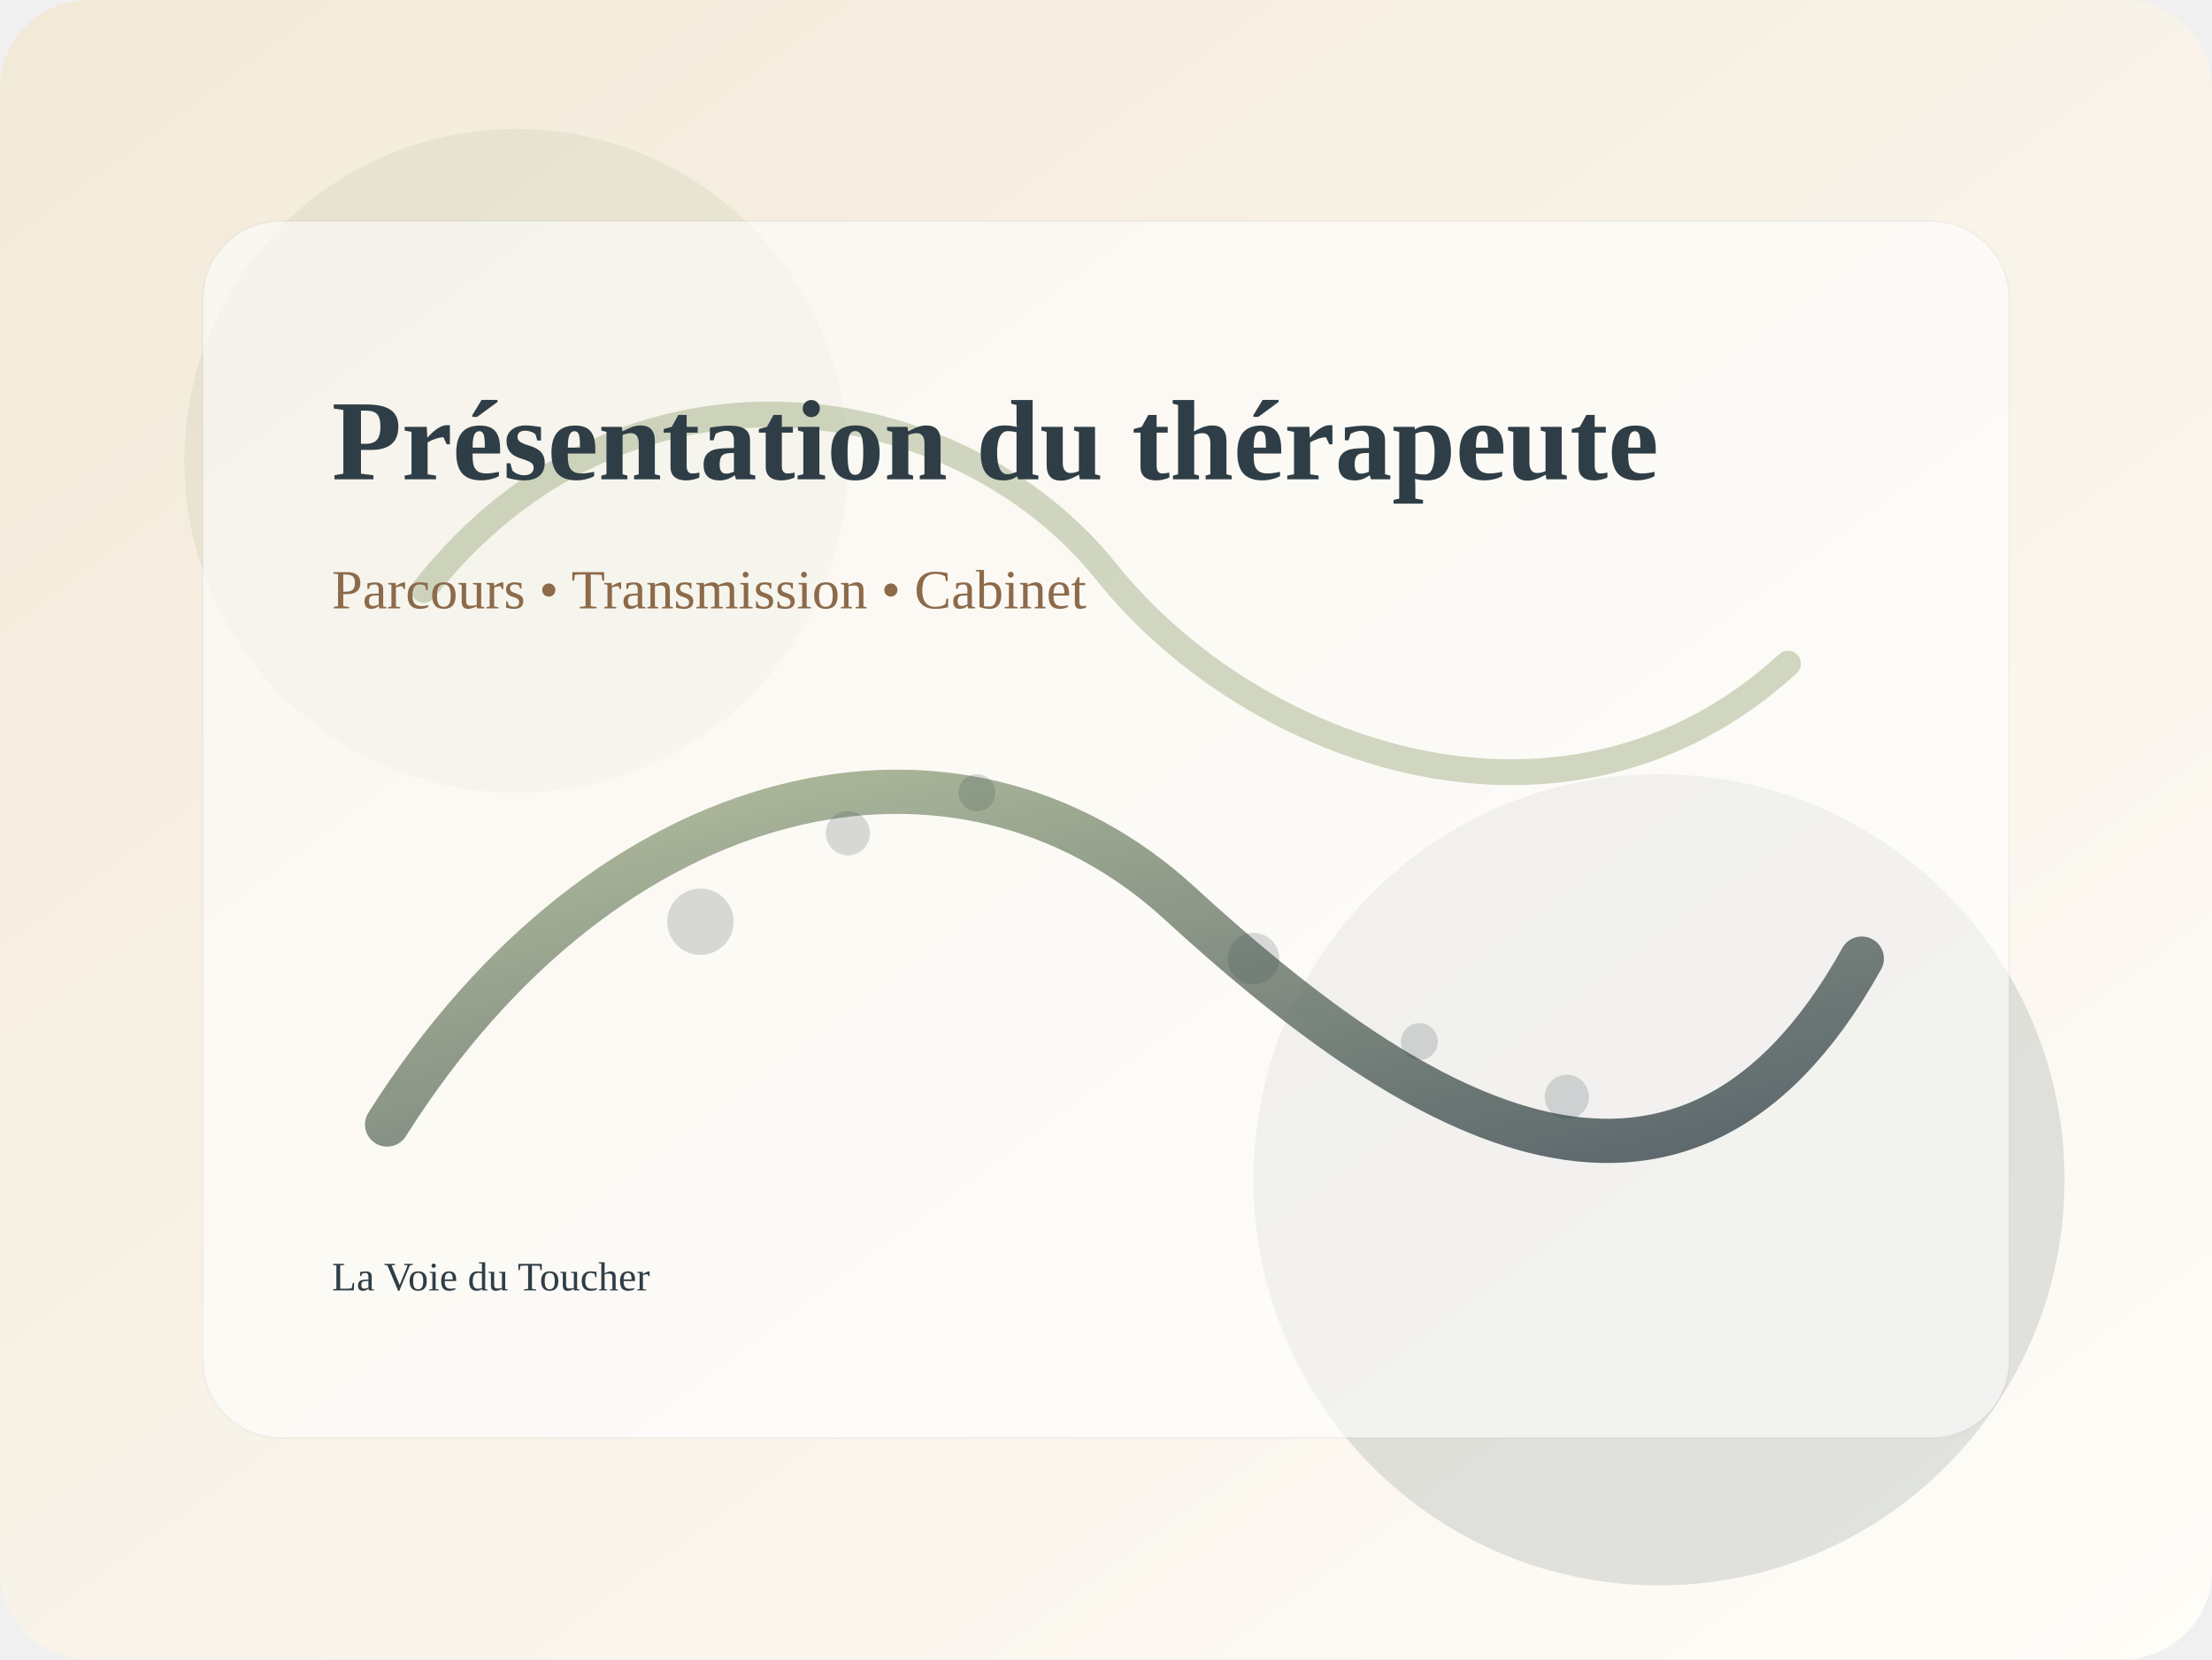
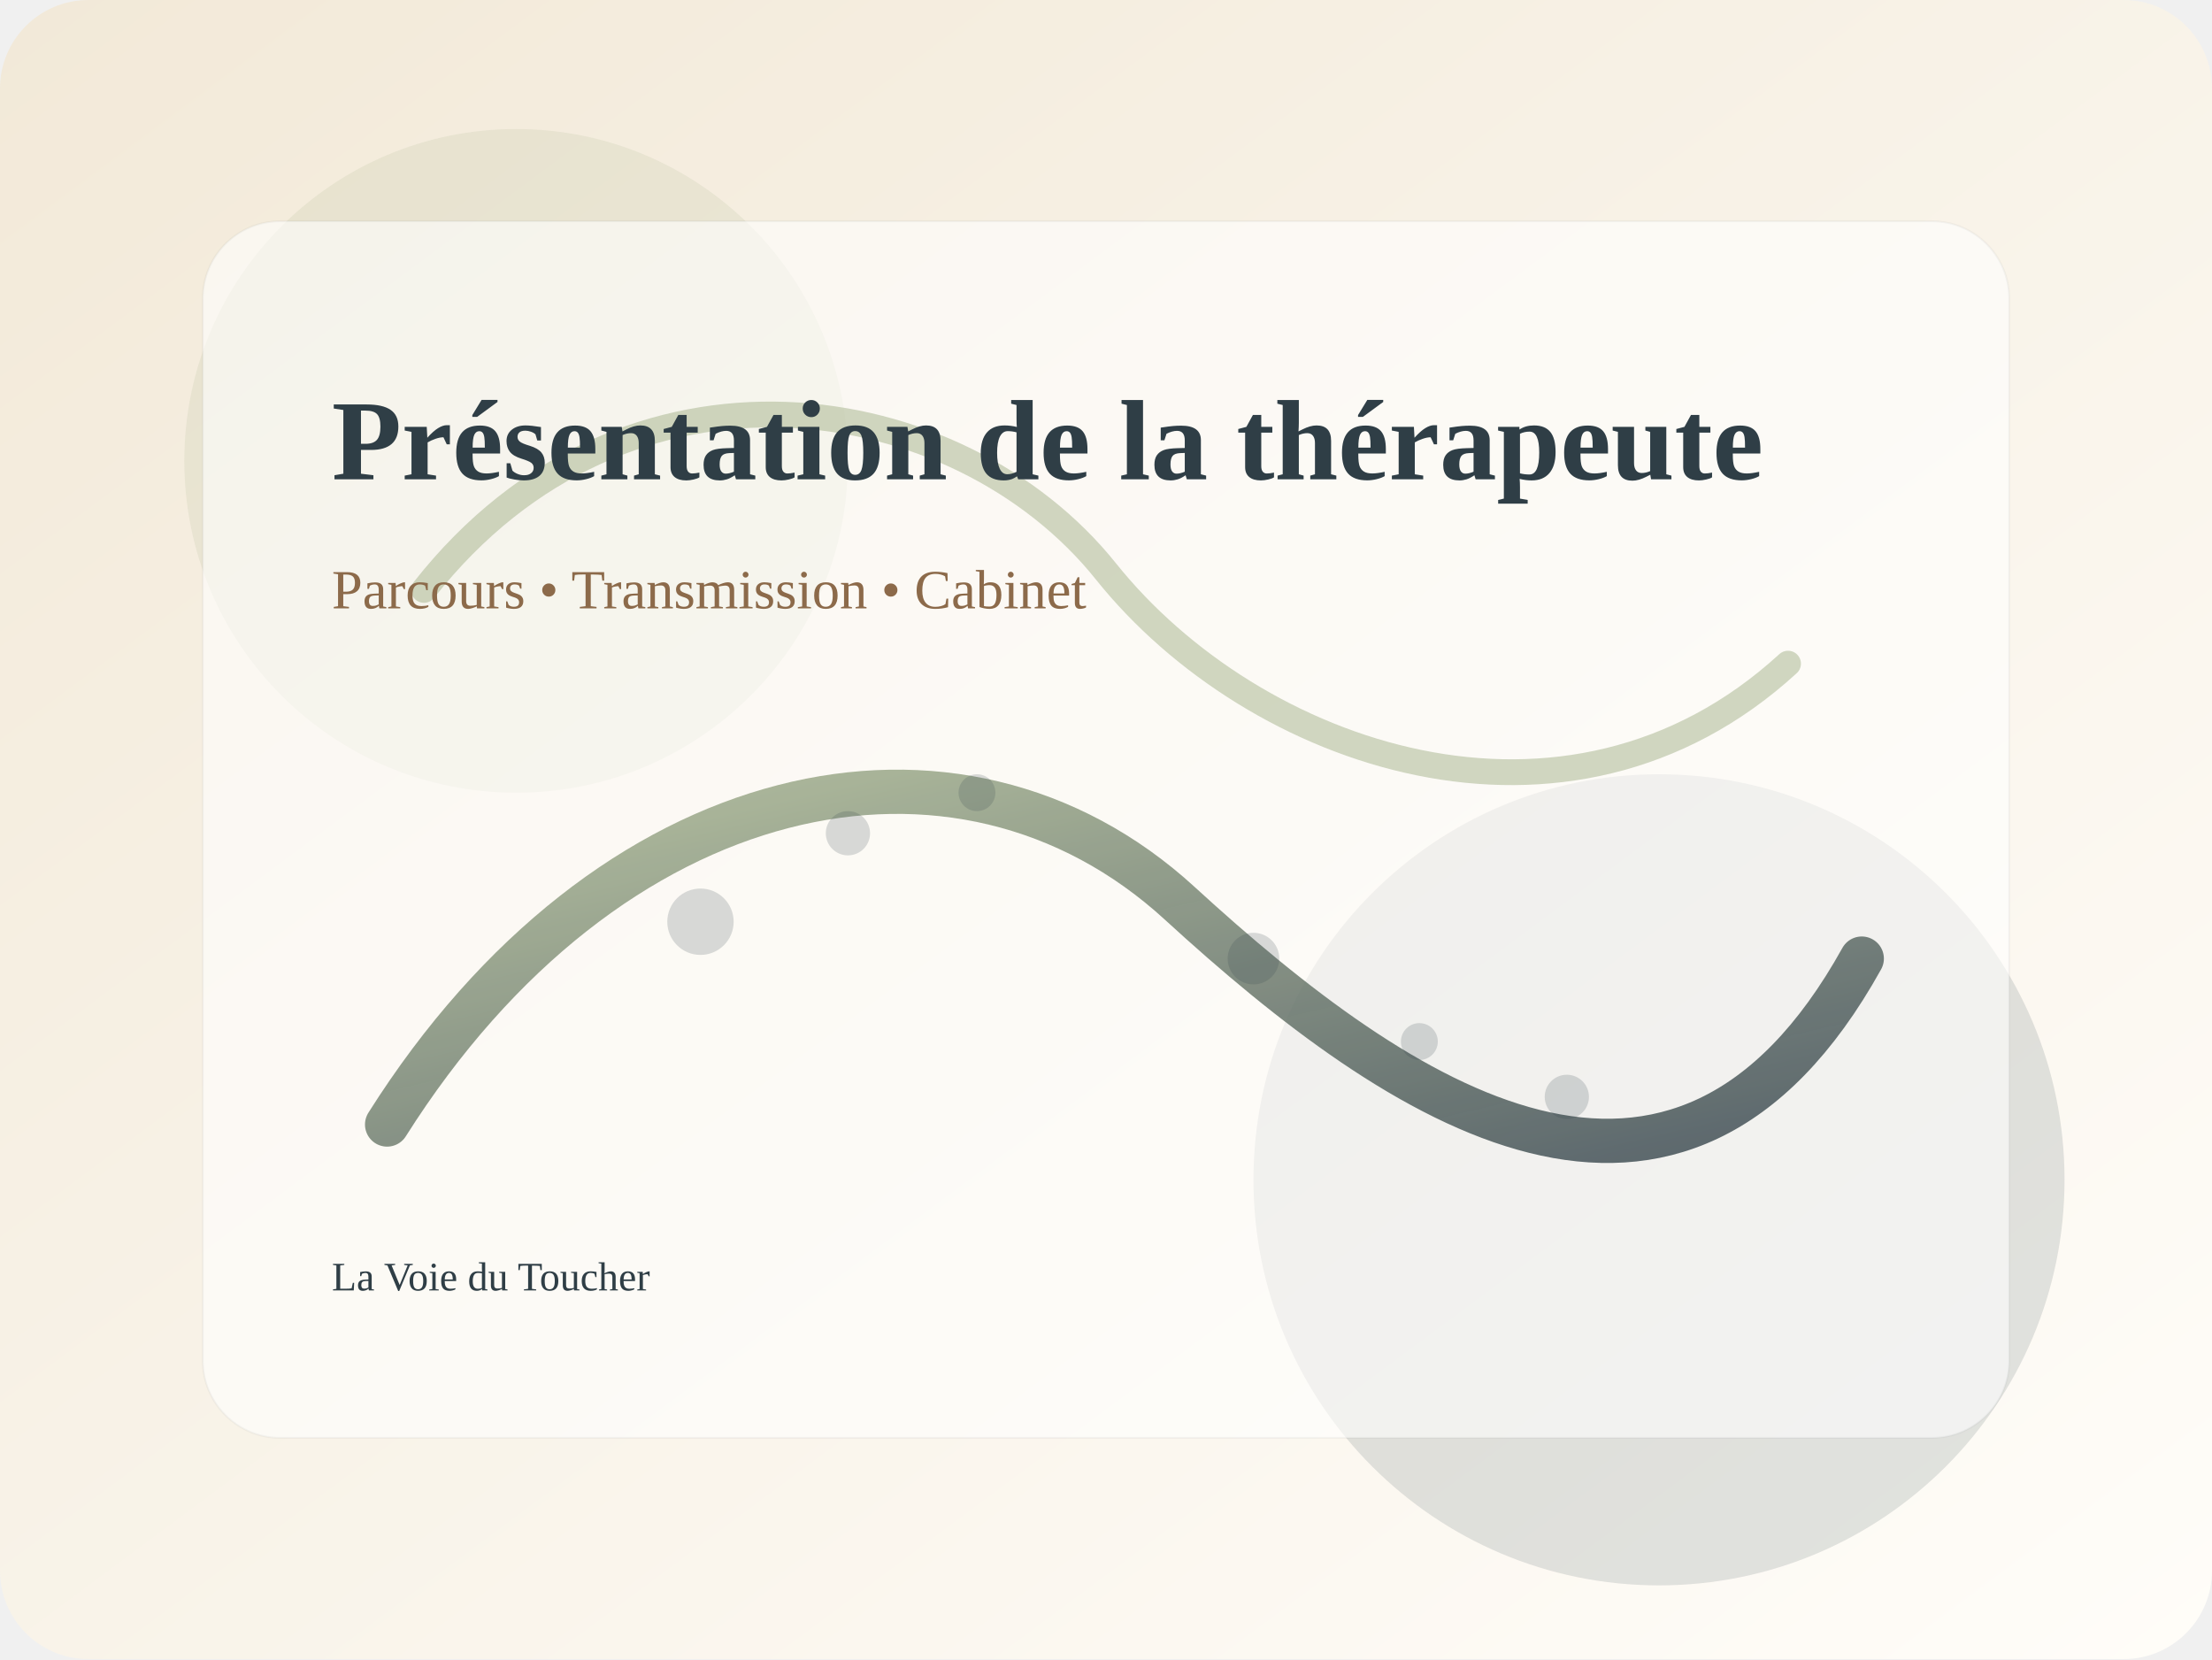
<svg xmlns="http://www.w3.org/2000/svg" viewBox="0 0 1200 900" role="img" aria-labelledby="title desc">
  <defs>
    <linearGradient id="bg" x1="0" y1="0" x2="1" y2="1">
      <stop offset="0%" stop-color="#F2E9D8" />
      <stop offset="100%" stop-color="#FFFDF9" />
    </linearGradient>
    <linearGradient id="accent" x1="0" y1="0" x2="1" y2="1">
      <stop offset="0%" stop-color="#A3B18A" stop-opacity="0.94" />
      <stop offset="100%" stop-color="#2F3E46" stop-opacity="0.92" />
    </linearGradient>
  </defs>
  <rect width="1200" height="900" rx="48" fill="url(#bg)" />
  <circle cx="280" cy="250" r="180" fill="#A3B18A" opacity="0.16" />
  <circle cx="900" cy="640" r="220" fill="#2F3E46" opacity="0.14" />
  <rect x="110" y="120" width="980" height="660" rx="42" fill="white" opacity="0.58" stroke="rgba(47,62,70,0.08)" />
  <path d="M210 610 C330 420, 520 380, 640 490 S910 700, 1010 520" fill="none" stroke="url(#accent)" stroke-width="24" stroke-linecap="round" opacity="0.85" />
  <path d="M230 320 C340 180, 520 210, 600 310 S850 470, 970 360" fill="none" stroke="#A3B18A" stroke-width="14" stroke-linecap="round" opacity="0.5" />
  <g fill="#2F3E46" opacity="0.18">
    <circle cx="380" cy="500" r="18" />
    <circle cx="460" cy="452" r="12" />
    <circle cx="530" cy="430" r="10" />
    <circle cx="680" cy="520" r="14" />
    <circle cx="770" cy="565" r="10" />
    <circle cx="850" cy="595" r="12" />
  </g>
-   <text x="180" y="260" fill="#2F3E46" font-size="62" font-family="Georgia, 'Times New Roman', serif" font-weight="700">Présentation du thérapeute</text>
+   <text x="180" y="260" fill="#2F3E46" font-size="62" font-family="Georgia, 'Times New Roman', serif" font-weight="700">Présentation de la thérapeute</text>
  <text x="180" y="330" fill="#8C6A4A" font-size="30" font-family="Georgia, 'Times New Roman', serif">Parcours • Transmission • Cabinet</text>
  <text x="180" y="700" fill="#2F3E46" font-size="22" font-family="Georgia, 'Times New Roman', serif">La Voie du Toucher</text>
</svg>
